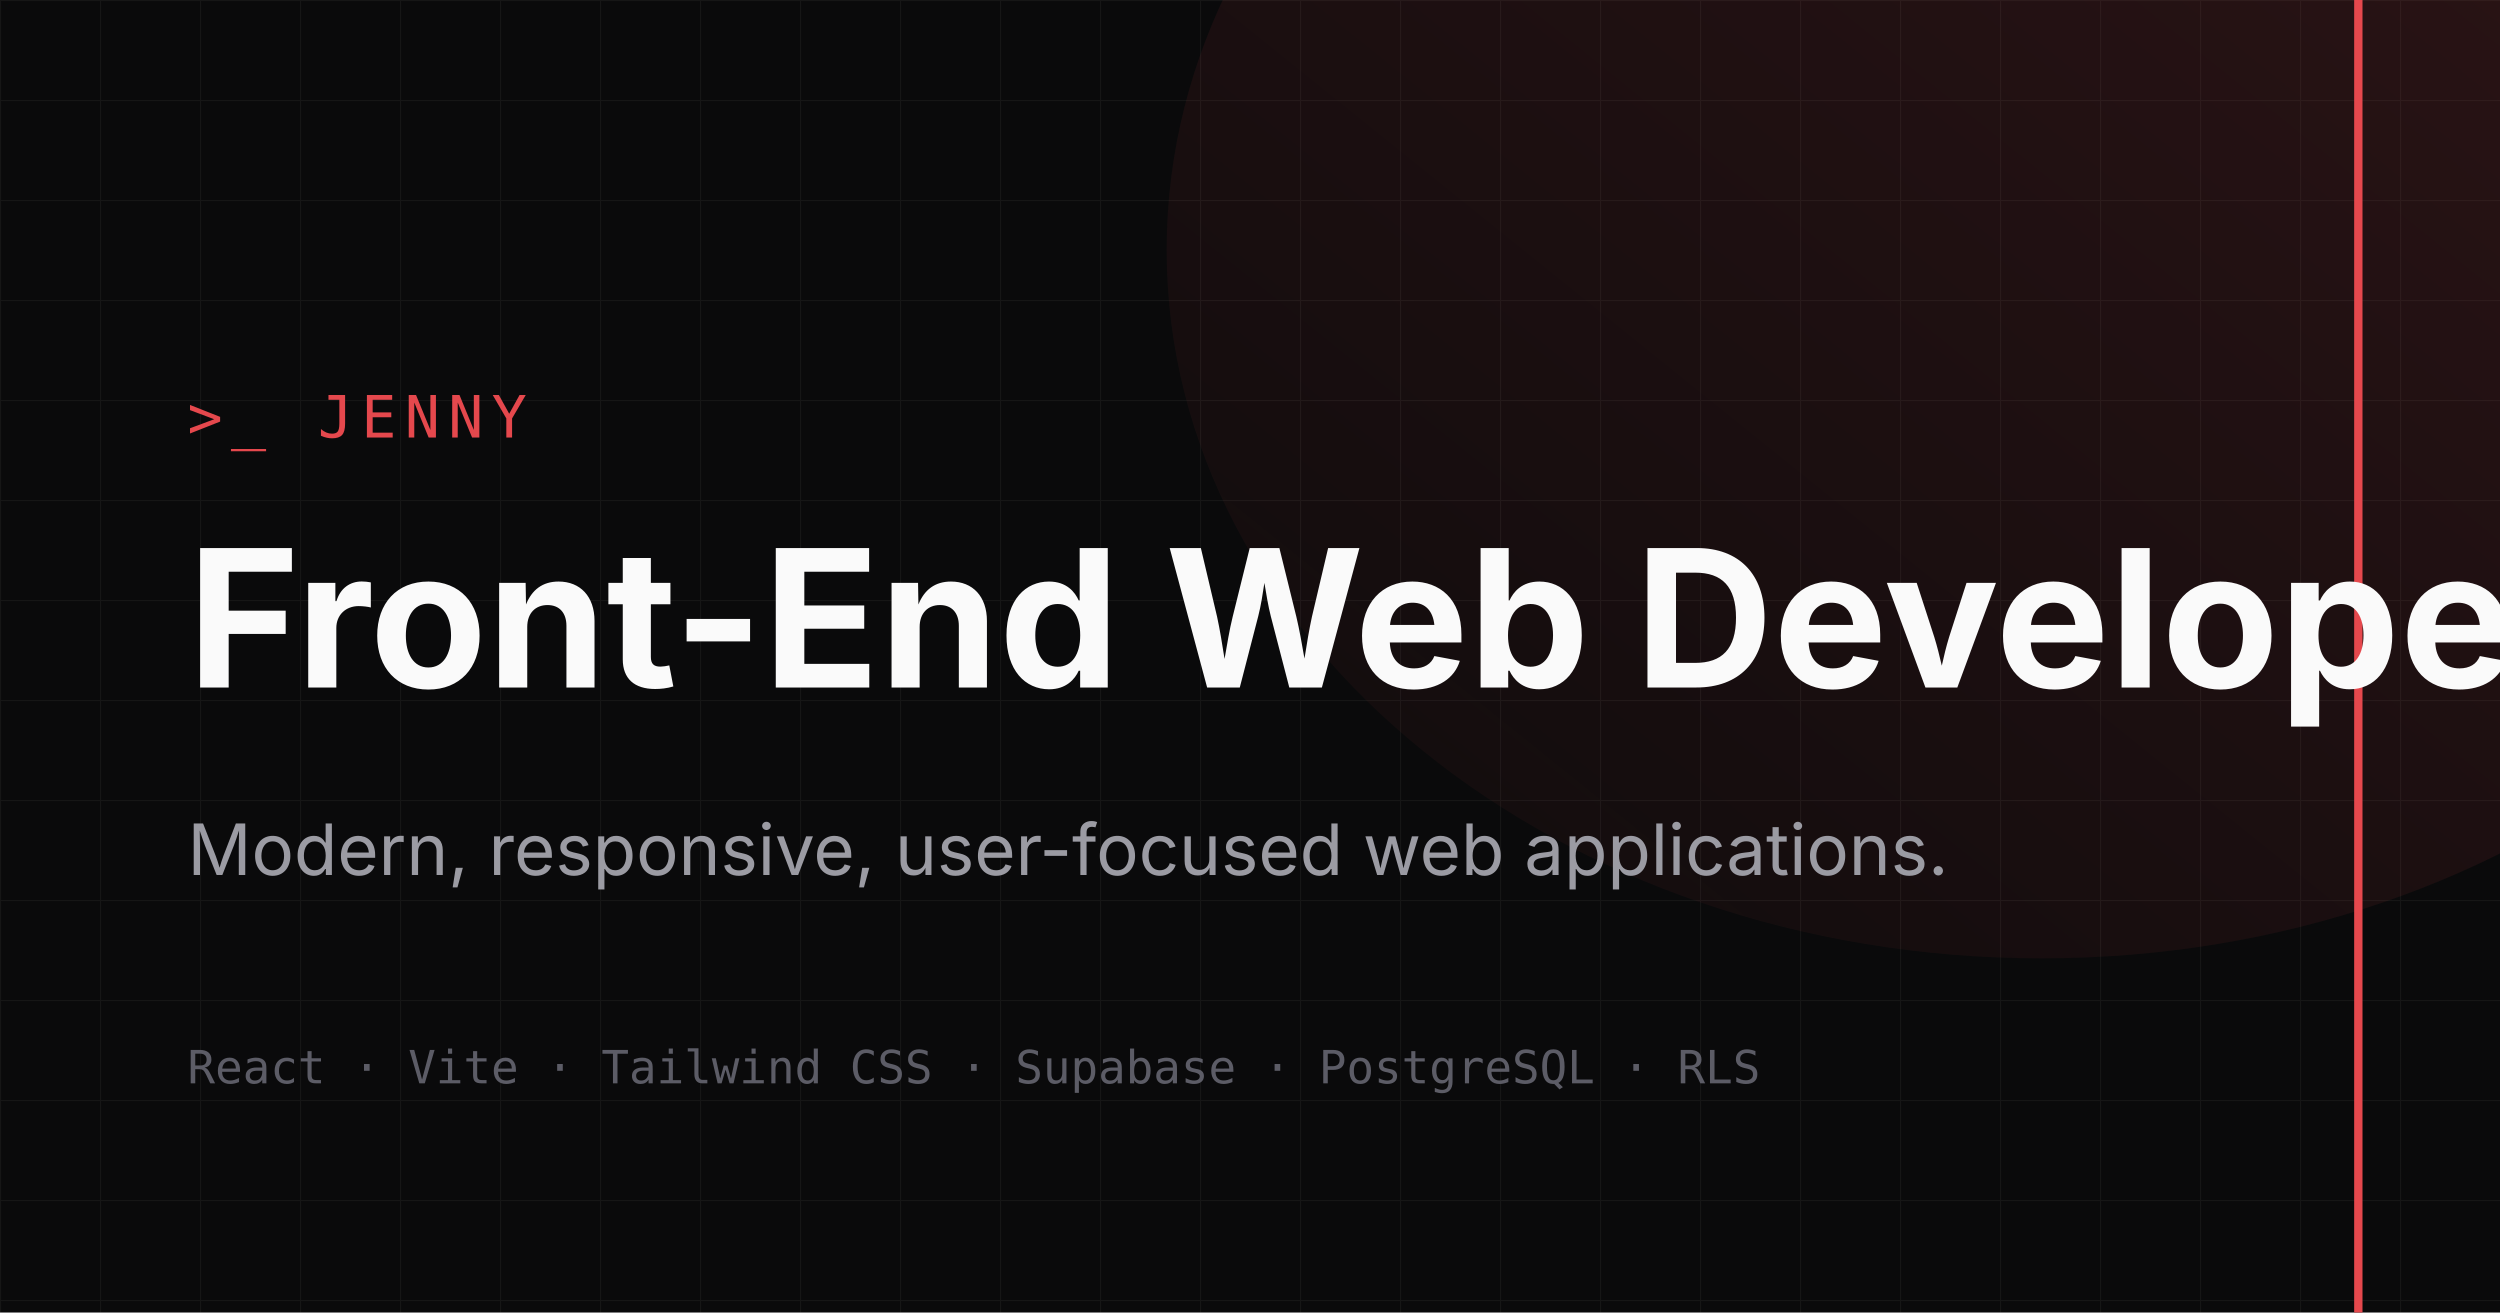
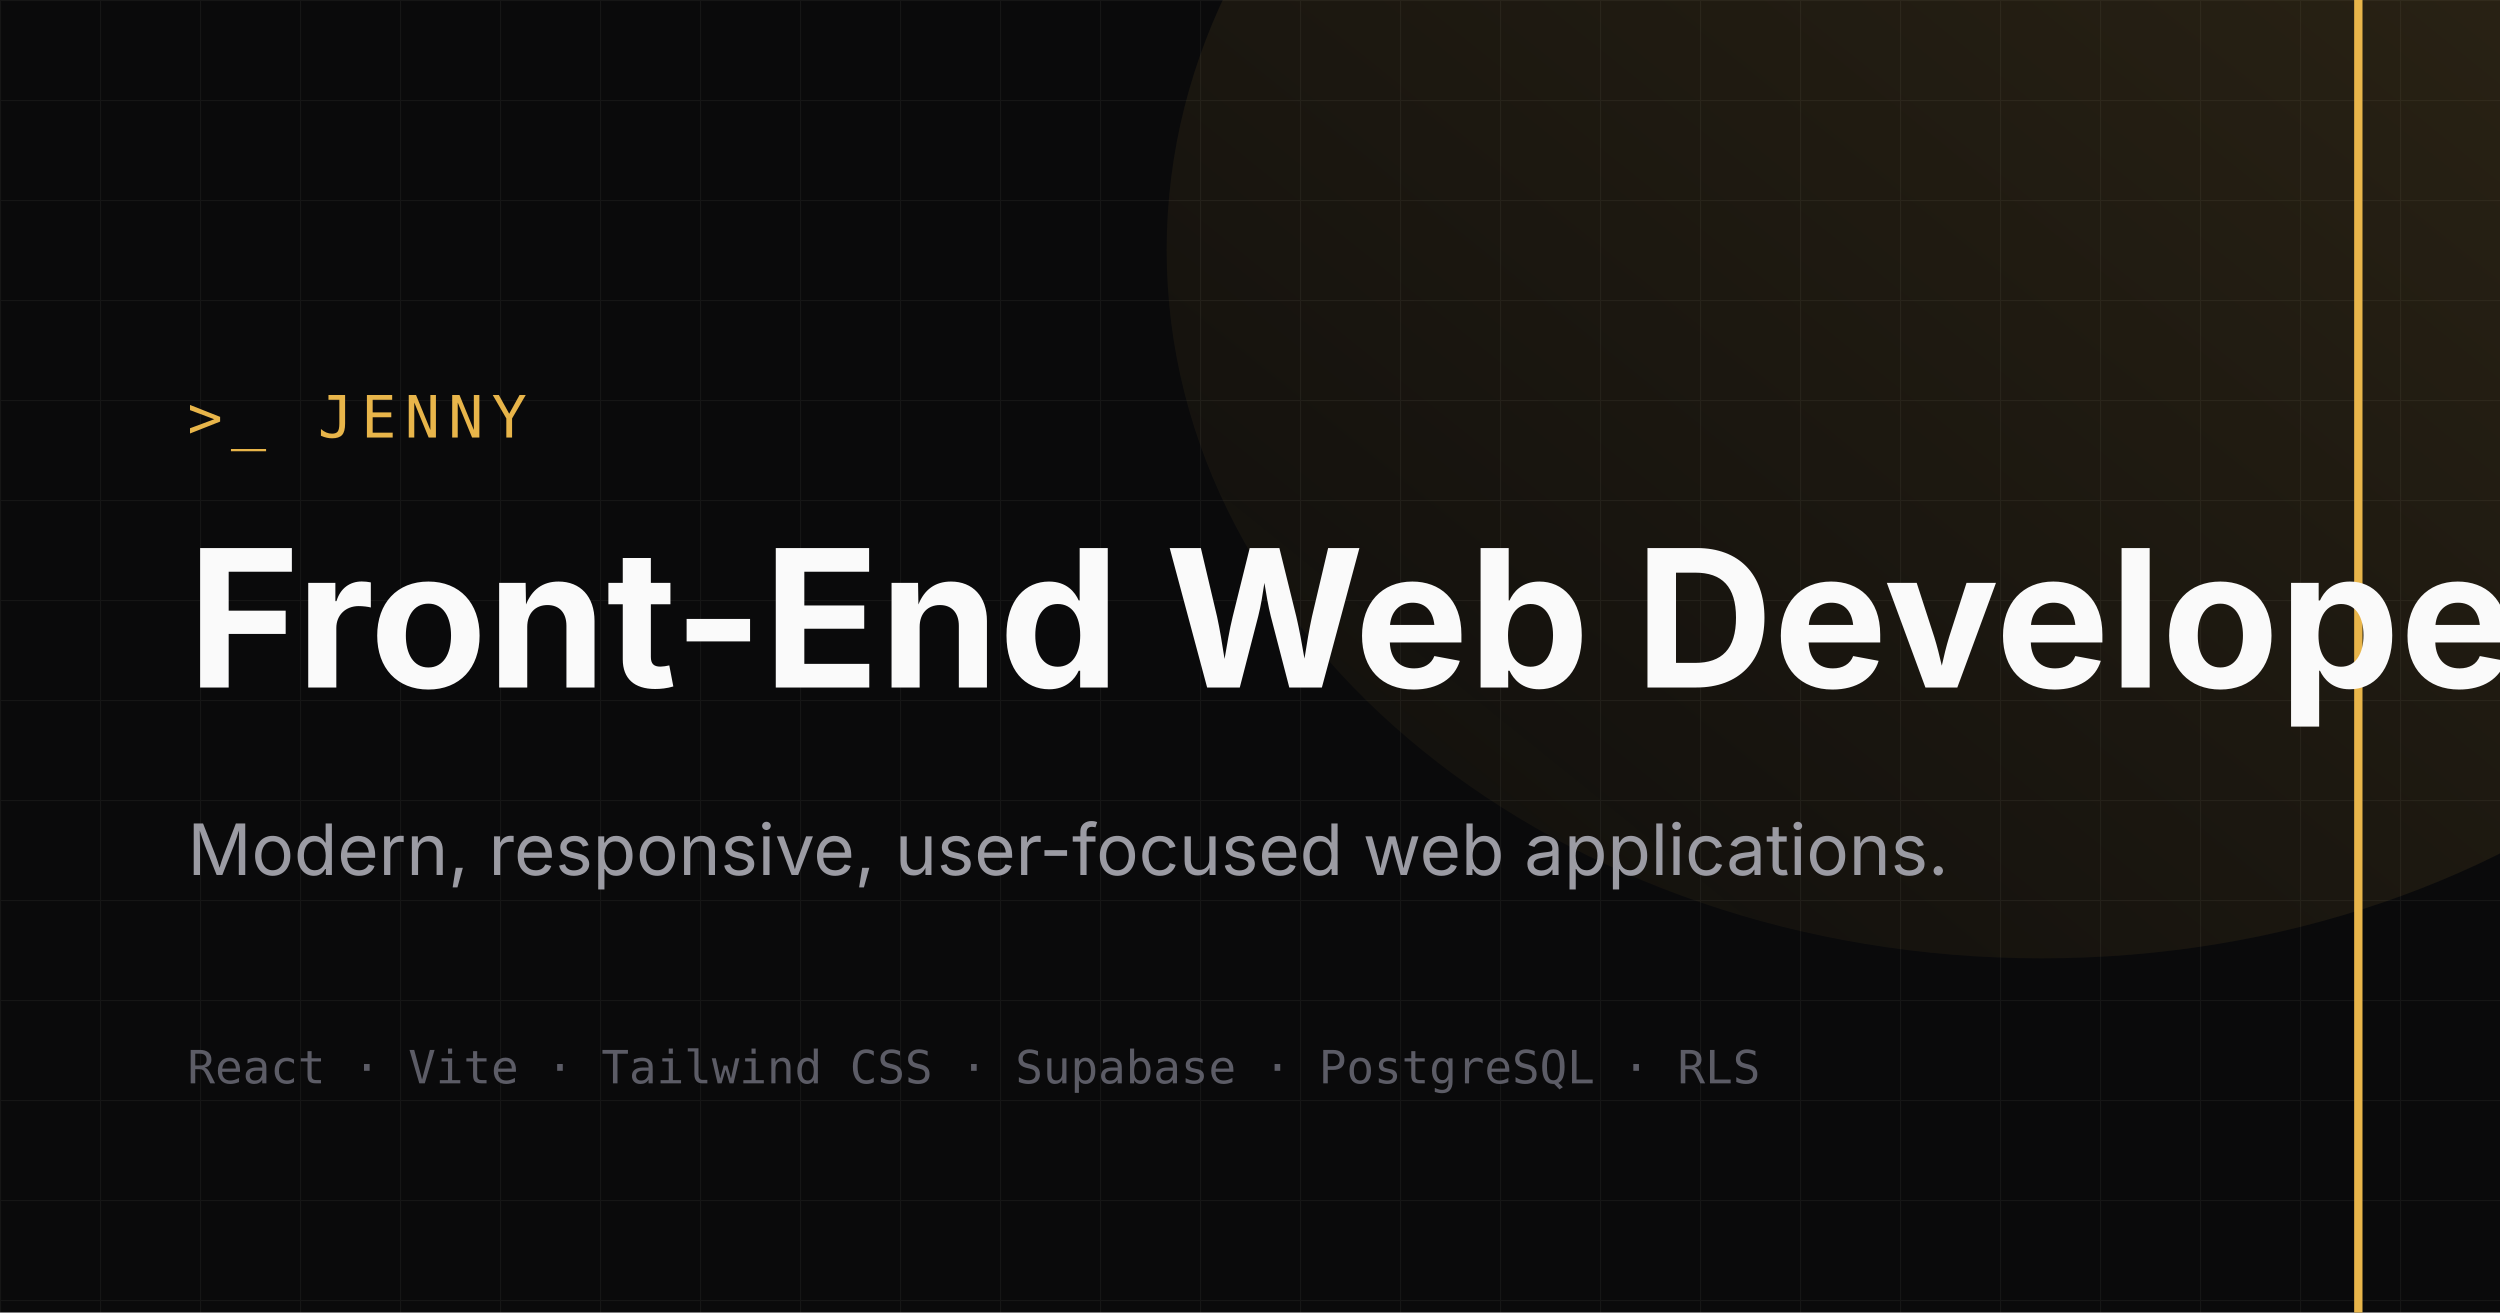
<svg xmlns="http://www.w3.org/2000/svg" width="1200" height="630" viewBox="0 0 1200 630" role="img" aria-label="Jenny — Front-End Web Developer">
  <defs>
    <pattern id="grid" width="48" height="48" patternUnits="userSpaceOnUse">
      <path d="M48 0H0V48" fill="none" stroke="#ffffff" stroke-opacity="0.05" />
    </pattern>
    <linearGradient id="glow" x1="1" y1="0" x2="0" y2="1">
-       <stop offset="0" stop-color="#e5484d" stop-opacity="0.18" />
-       <stop offset="1" stop-color="#e5484d" stop-opacity="0.02" />
+       <stop offset="0" stop-color="#e8b54a" stop-opacity="0.18" />
+       <stop offset="1" stop-color="#e8b54a" stop-opacity="0.02" />
    </linearGradient>
  </defs>
  <rect width="1200" height="630" fill="#0a0a0b" />
  <rect width="1200" height="630" fill="url(#grid)" />
  <ellipse cx="980" cy="120" rx="420" ry="340" fill="url(#glow)" />
-   <rect x="1130" y="0" width="4" height="630" fill="#e5484d" />
-   <text x="90" y="210" font-family="ui-monospace, Menlo, Consolas, monospace" font-size="28" fill="#e5484d" letter-spacing="4">
+   <rect x="1130" y="0" width="4" height="630" fill="#e8b54a" />
+   <text x="90" y="210" font-family="ui-monospace, Menlo, Consolas, monospace" font-size="28" fill="#e8b54a" letter-spacing="4">
    &gt;_ JENNY
  </text>
  <text x="90" y="330" font-family="Inter, system-ui, sans-serif" font-size="92" font-weight="700" fill="#fafafa">
    Front-End Web Developer
  </text>
  <text x="90" y="420" font-family="Inter, system-ui, sans-serif" font-size="34" fill="#9b9ba3">
    Modern, responsive, user-focused web applications.
  </text>
  <text x="90" y="520" font-family="ui-monospace, Menlo, Consolas, monospace" font-size="22" fill="#5c5c66">
    React · Vite · Tailwind CSS · Supabase · PostgreSQL · RLS
  </text>
</svg>
